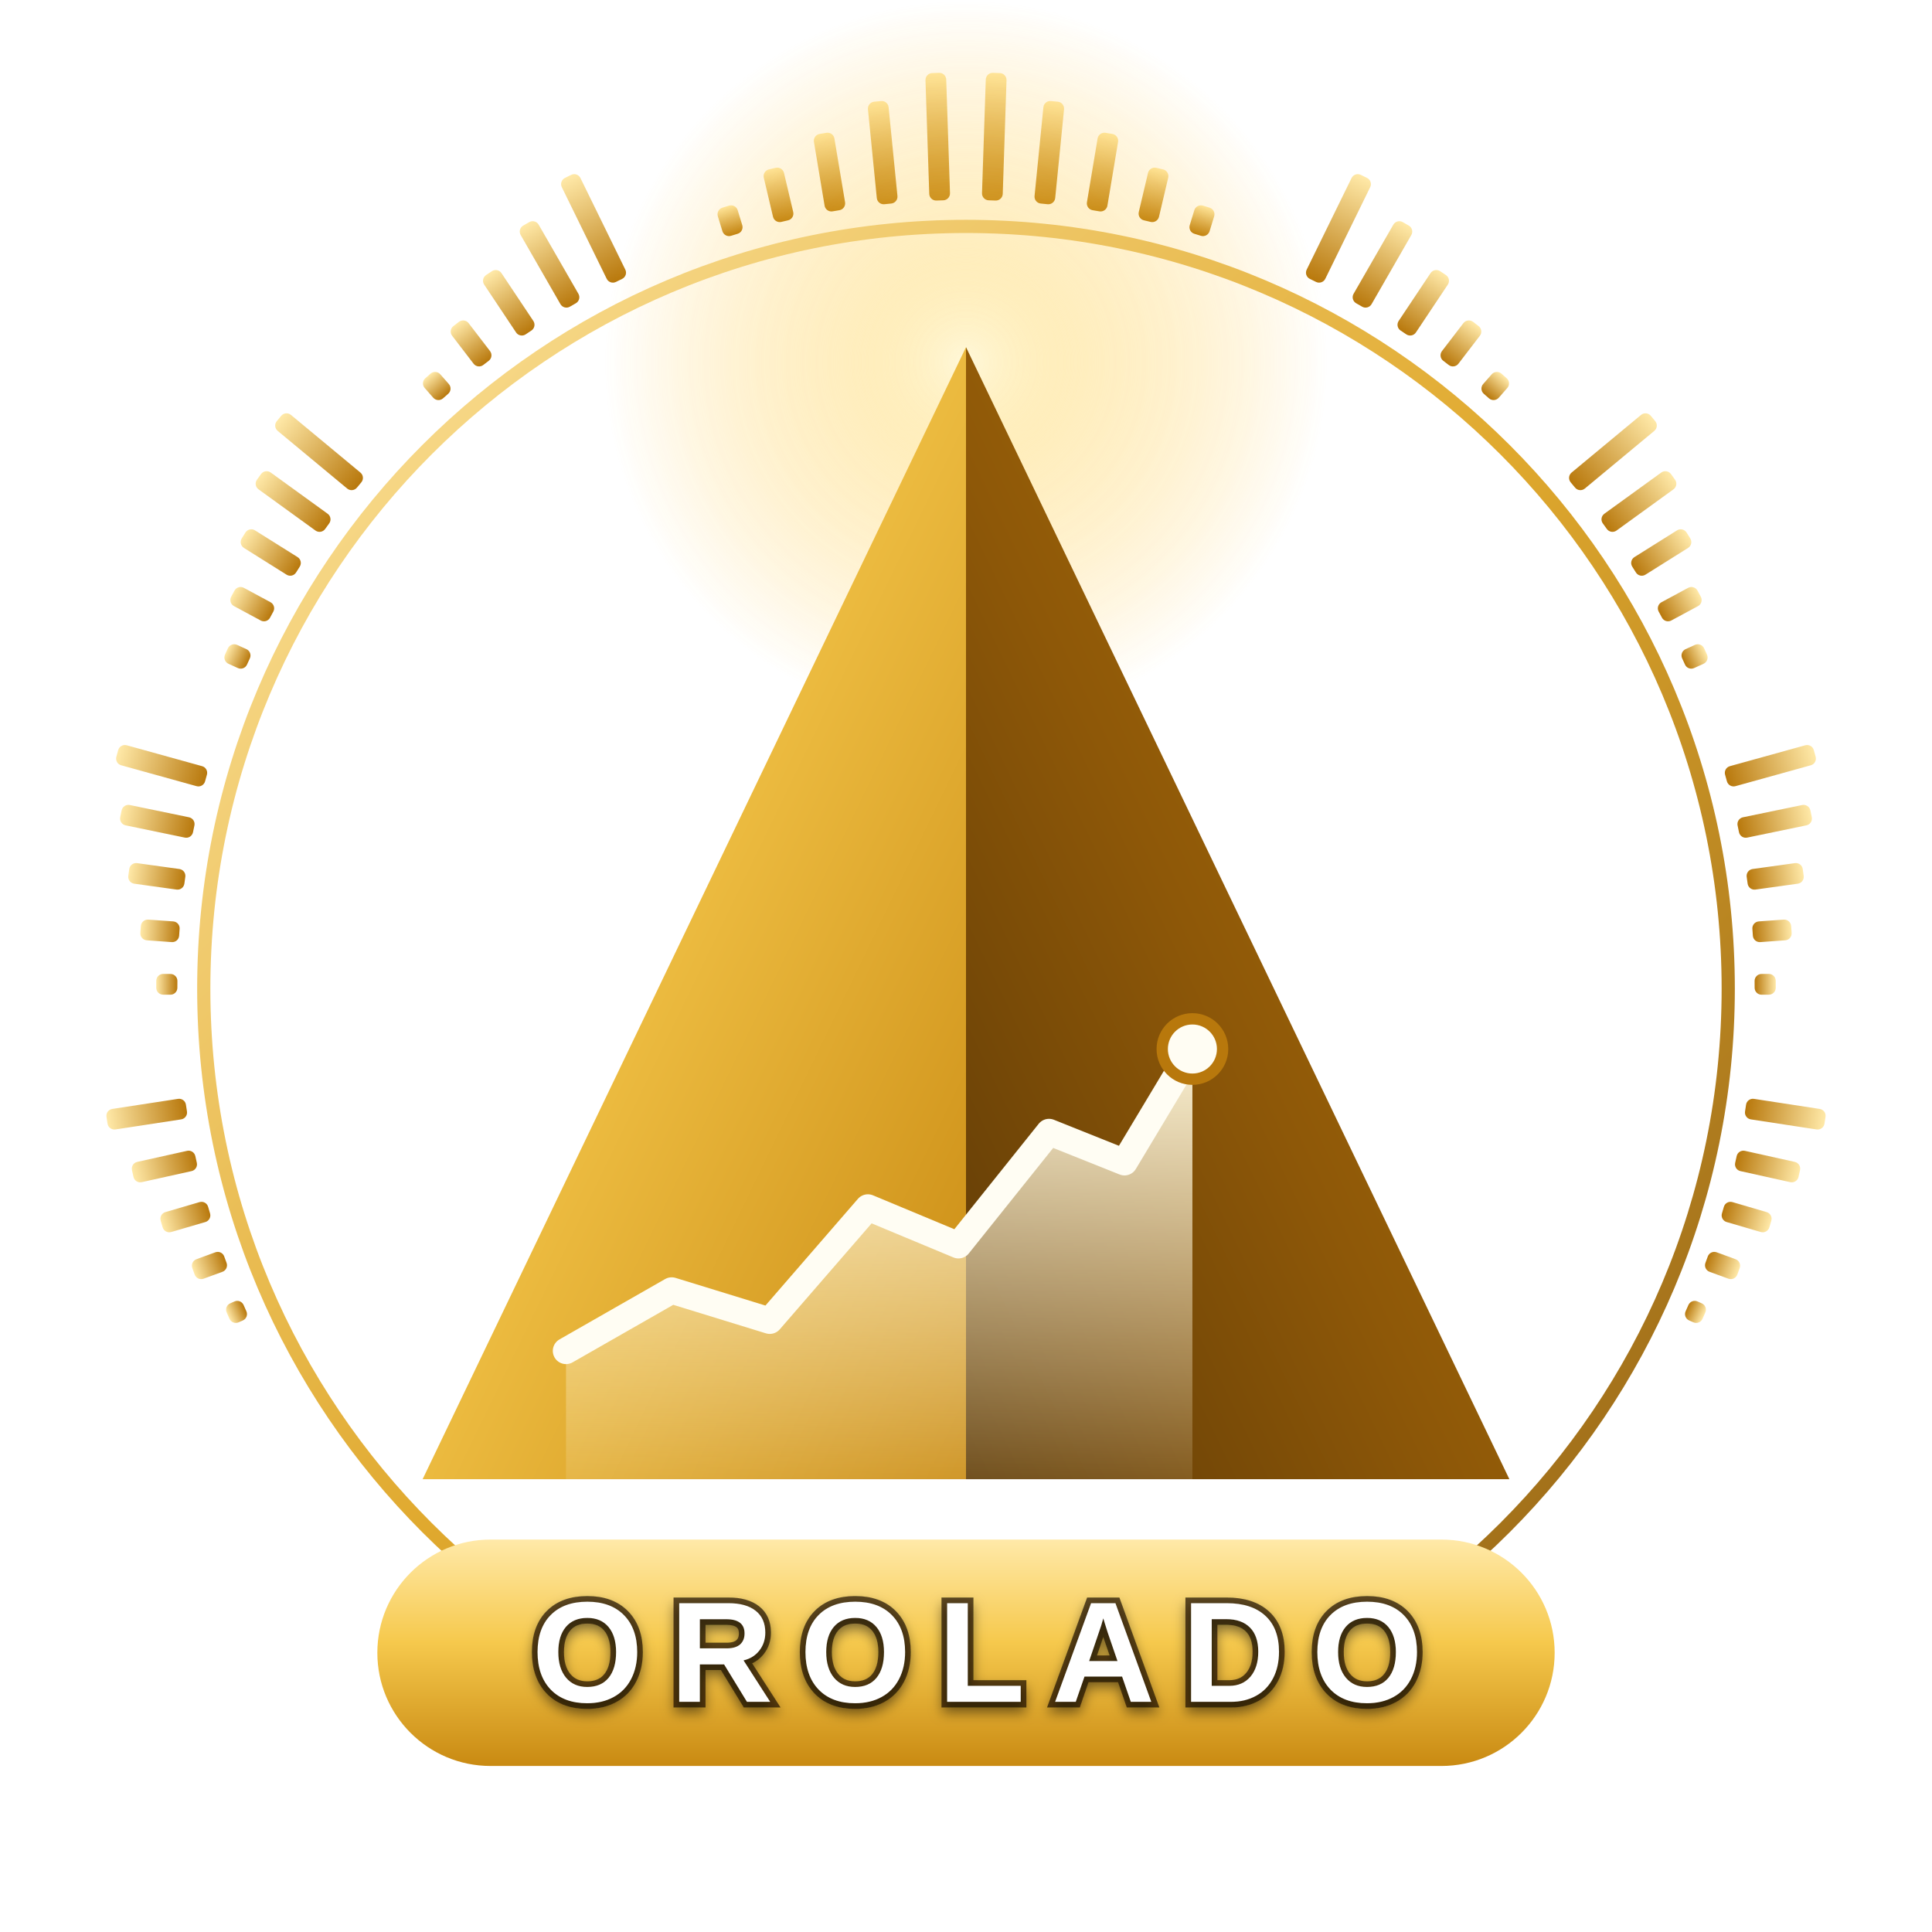
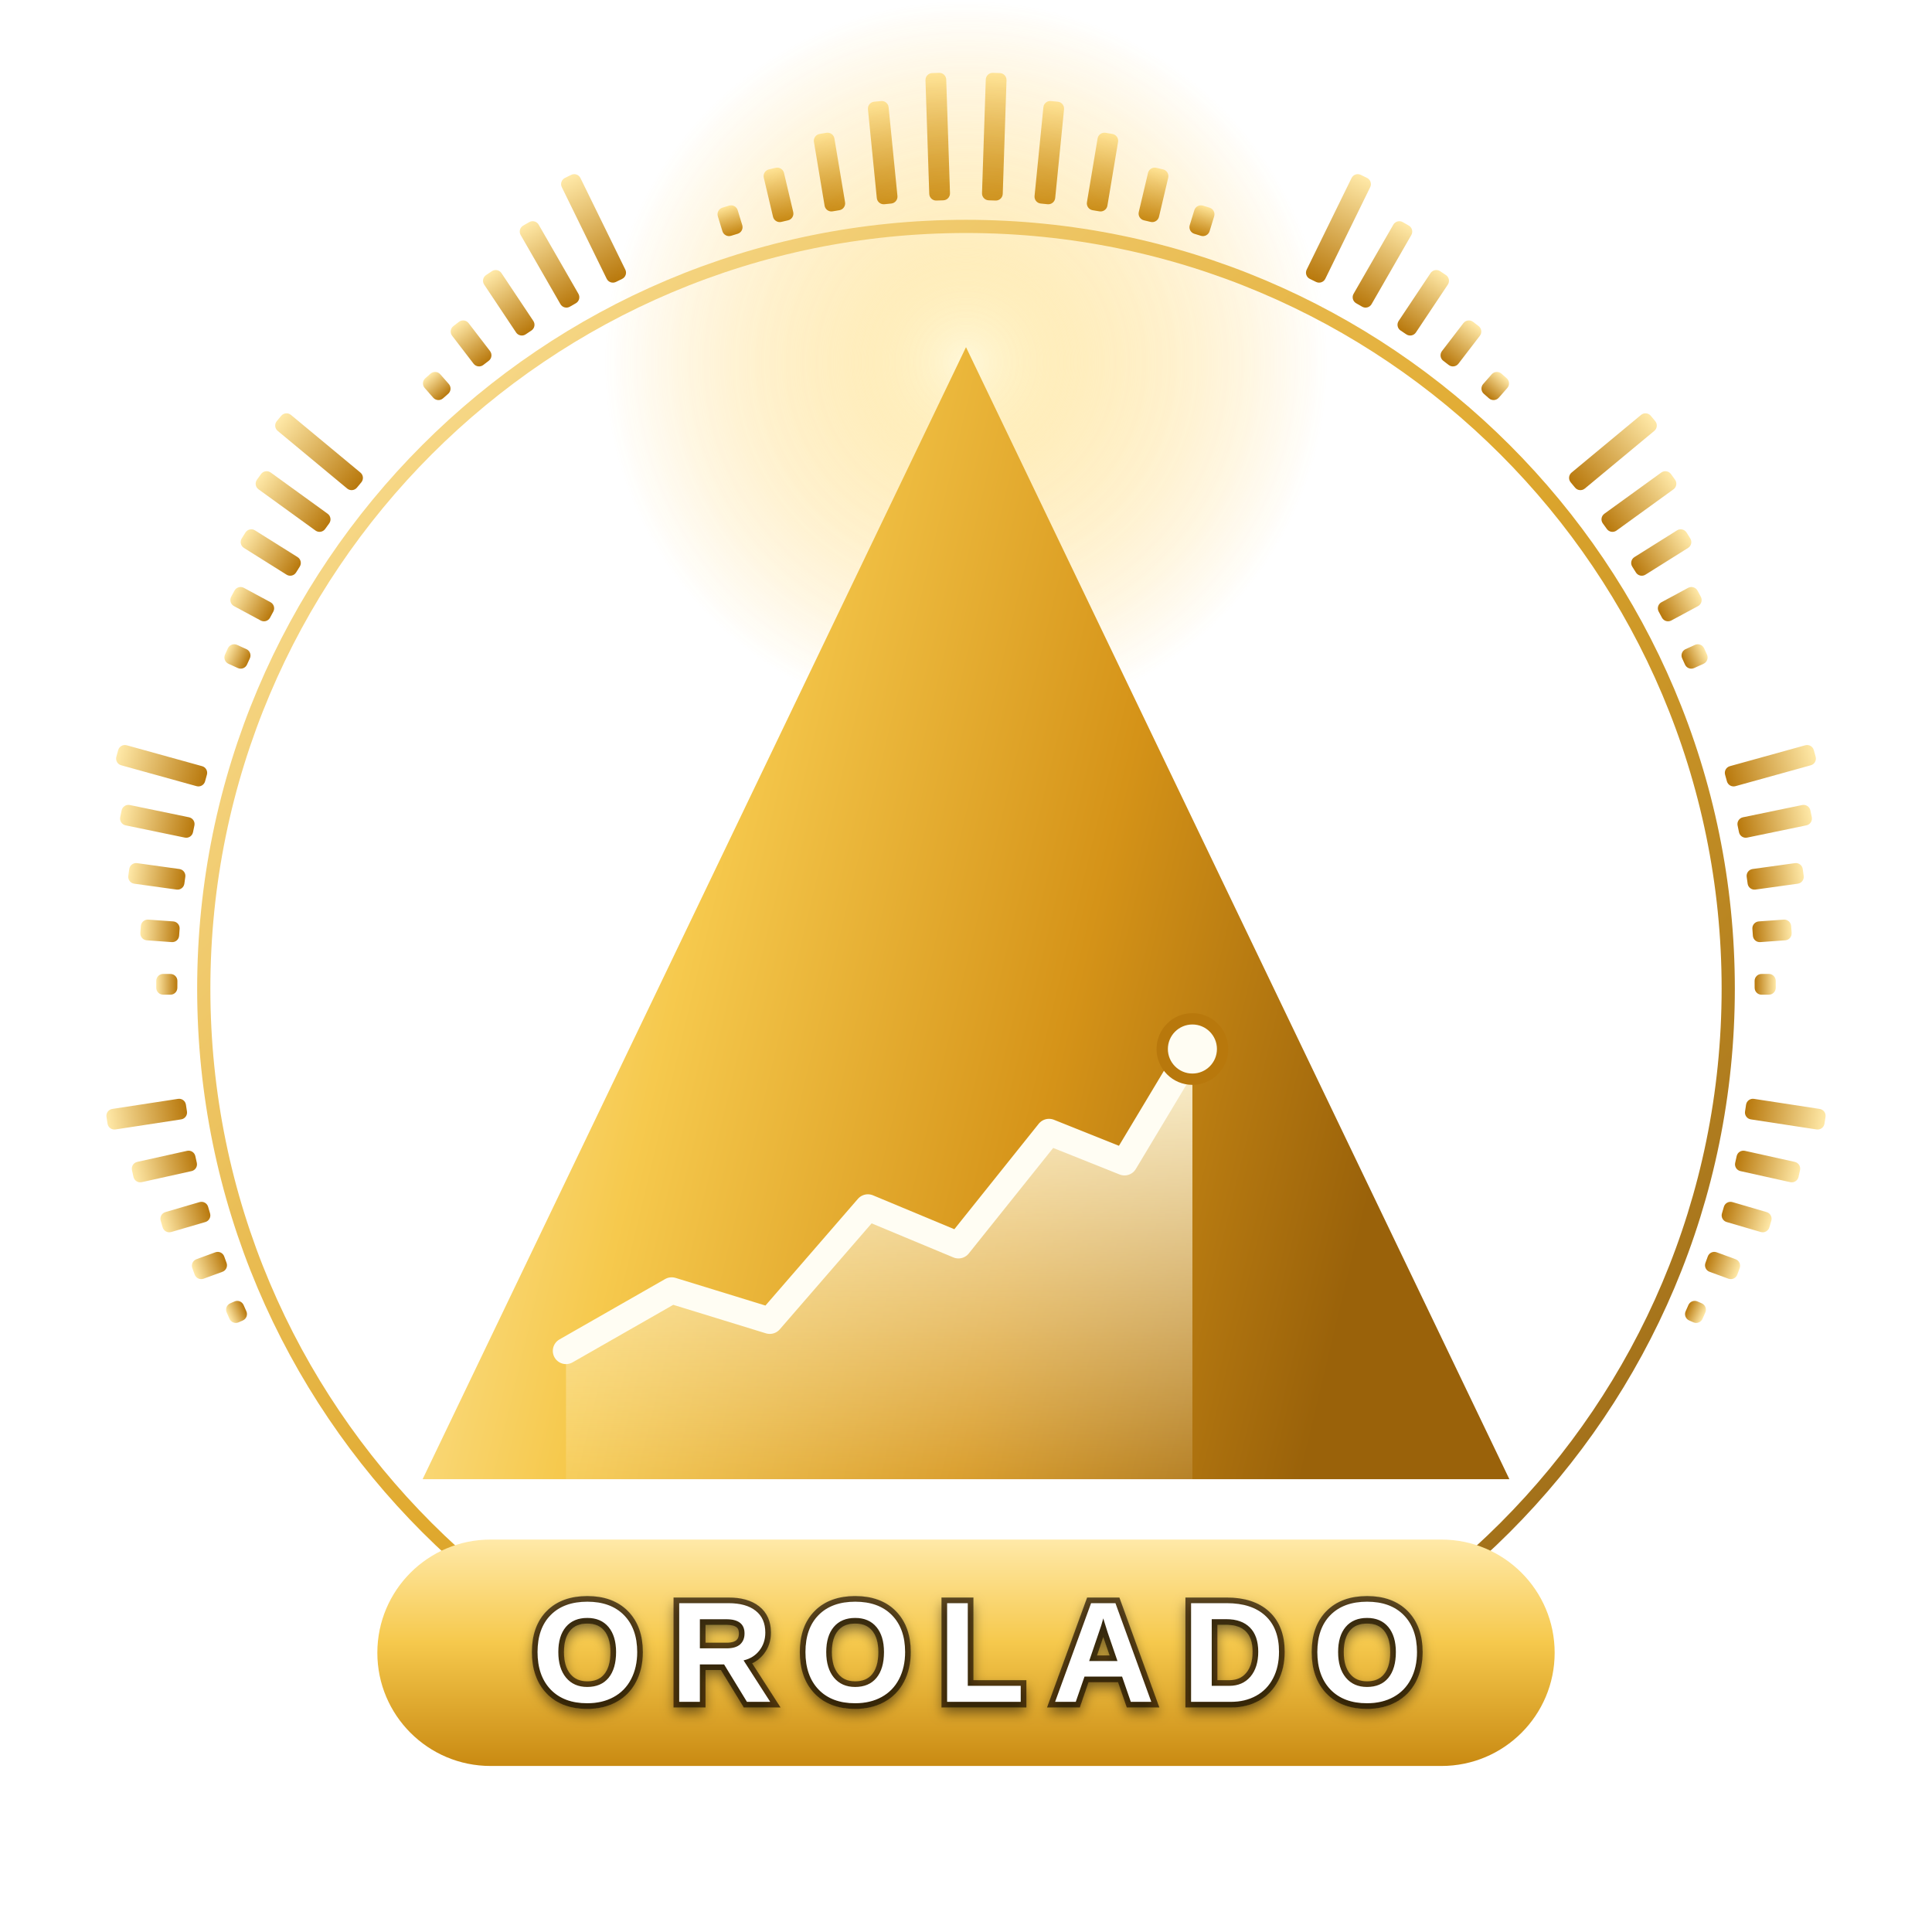
<svg xmlns="http://www.w3.org/2000/svg" viewBox="0 0 512 512">
  <defs>
    <radialGradient id="bgA" cx="50%" cy="38%" r="75%">
      <stop offset="0" stop-color="#1A2338" />
      <stop offset=".6" stop-color="#0E1424" />
      <stop offset="1" stop-color="#070B15" />
    </radialGradient>
    <linearGradient id="ringA" x1="0" y1="0" x2="1" y2="1">
      <stop offset="0" stop-color="#FFE9A8" />
      <stop offset=".5" stop-color="#E0A92E" />
      <stop offset="1" stop-color="#8A5A12" />
    </linearGradient>
    <linearGradient id="faceL" x1="0" y1="0" x2="1" y2="1">
      <stop offset="0" stop-color="#FFF1BF" />
      <stop offset=".35" stop-color="#F6C94D" />
      <stop offset="1" stop-color="#C98A12" />
    </linearGradient>
    <linearGradient id="faceR" x1="1" y1="0" x2="0" y2="1">
      <stop offset="0" stop-color="#B8780C" />
      <stop offset=".55" stop-color="#8E5808" />
      <stop offset="1" stop-color="#5E3A06" />
    </linearGradient>
    <linearGradient id="capL" x1="0" y1="0" x2="1" y2="1">
      <stop offset="0" stop-color="#FFFBEA" />
      <stop offset="1" stop-color="#FFD76A" />
    </linearGradient>
    <linearGradient id="capR" x1="1" y1="0" x2="0" y2="1">
      <stop offset="0" stop-color="#F2B233" />
      <stop offset="1" stop-color="#C98410" />
    </linearGradient>
    <radialGradient id="haloA" cx="50%" cy="50%" r="50%">
      <stop offset="0" stop-color="#FFF6D0" stop-opacity=".95" />
      <stop offset=".35" stop-color="#FFD35A" stop-opacity=".45" />
      <stop offset="1" stop-color="#FFB300" stop-opacity="0" />
    </radialGradient>
    <clipPath id="clipL">
      <path d="M256 92 L112 392 L256 392 Z" />
    </clipPath>
    <clipPath id="clipR">
      <path d="M256 92 L256 392 L400 392 Z" />
    </clipPath>
    <linearGradient id="banA" x1="0" y1="0" x2="0" y2="1">
      <stop offset="0" stop-color="#FFE9A8" />
      <stop offset=".45" stop-color="#F6C94D" />
      <stop offset="1" stop-color="#C98A12" />
    </linearGradient>
    <linearGradient id="cO" x1="0" y1="0" x2="0" y2="1">
      <stop offset="0" stop-color="#FFE9A8" />
      <stop offset="1" stop-color="#B8780C" />
    </linearGradient>
    <linearGradient id="gold" x1="0" y1="0" x2="0" y2="1">
      <stop offset="0" stop-color="#FFF1BF" />
      <stop offset=".5" stop-color="#FCD34D" />
      <stop offset="1" stop-color="#E0A92E" />
    </linearGradient>
    <linearGradient id="dgold" x1="0" y1="0" x2="0" y2="1">
      <stop offset="0" stop-color="#C98A12" />
      <stop offset="1" stop-color="#6B4207" />
    </linearGradient>
    <linearGradient id="area" x1="0" y1="0" x2="0" y2="1">
      <stop offset="0" stop-color="#FFF8DD" stop-opacity=".95" />
      <stop offset="1" stop-color="#FFF8DD" stop-opacity=".12" />
    </linearGradient>
    <clipPath id="pyr">
      <path d="M256 92 L112 392 L400 392 Z" />
    </clipPath>
    <linearGradient id="tW" x1="0" y1="0" x2="1" y2="0">
      <stop offset="0" stop-color="#FFE7A3" />
      <stop offset=".42" stop-color="#FFFFFF" />
      <stop offset=".58" stop-color="#FFF3C4" />
      <stop offset="1" stop-color="#FFD46B" />
    </linearGradient>
    <filter id="tS" x="-10%" y="-40%" width="120%" height="180%">
      <feDropShadow dx="0" dy="1.6" stdDeviation="1.6" flood-color="#000" flood-opacity=".55" />
    </filter>
    <filter id="tG" x="-10%" y="-40%" width="120%" height="180%">
      <feDropShadow dx="0" dy="0" stdDeviation="3" flood-color="#FFFFFF" flood-opacity=".55" />
      <feDropShadow dx="0" dy="1.5" stdDeviation="1.4" flood-color="#5E3A06" flood-opacity=".6" />
    </filter>
+     <linearGradient id="faceU" x1="0" y1="0" x2="1" y2="0.25">
+       <stop offset="0" stop-color="#FFF1BF" />
+       <stop offset=".35" stop-color="#F6C94D" />
+       <stop offset=".7" stop-color="#D59318" />
+       <stop offset="1" stop-color="#9A620A" />
+     </linearGradient>
  </defs>
  <rect width="512" height="512" fill="#fff" />
  <g transform="rotate(246.10 256 262)">
    <rect x="253.25" y="48.1" width="5.5" height="4.9" rx="1.833" fill="url(#cO)" />
  </g>
  <g transform="rotate(249.90 256 262)">
    <rect x="253.25" y="44.0" width="5.5" height="9.0" rx="1.833" fill="url(#cO)" />
  </g>
  <g transform="rotate(253.69 256 262)">
    <rect x="253.25" y="39.9" width="5.5" height="13.1" rx="1.833" fill="url(#cO)" />
  </g>
  <g transform="rotate(257.49 256 262)">
    <rect x="253.25" y="35.8" width="5.5" height="17.2" rx="1.833" fill="url(#cO)" />
  </g>
  <g transform="rotate(261.29 256 262)">
    <rect x="253.25" y="31.7" width="5.5" height="21.3" rx="1.833" fill="url(#cO)" />
  </g>
  <g transform="rotate(270.31 256 262)">
    <rect x="253.25" y="47.4" width="5.5" height="5.6" rx="1.833" fill="url(#cO)" />
  </g>
  <g transform="rotate(274.10 256 262)">
    <rect x="253.25" y="42.7" width="5.5" height="10.3" rx="1.833" fill="url(#cO)" />
  </g>
  <g transform="rotate(277.90 256 262)">
    <rect x="253.25" y="38.0" width="5.5" height="15.0" rx="1.833" fill="url(#cO)" />
  </g>
  <g transform="rotate(281.69 256 262)">
    <rect x="253.25" y="33.3" width="5.5" height="19.7" rx="1.833" fill="url(#cO)" />
  </g>
  <g transform="rotate(285.49 256 262)">
    <rect x="253.25" y="28.6" width="5.5" height="24.4" rx="1.833" fill="url(#cO)" />
  </g>
  <g transform="rotate(294.51 256 262)">
    <rect x="253.25" y="46.6" width="5.5" height="6.4" rx="1.833" fill="url(#cO)" />
  </g>
  <g transform="rotate(298.31 256 262)">
    <rect x="253.25" y="41.3" width="5.5" height="11.7" rx="1.833" fill="url(#cO)" />
  </g>
  <g transform="rotate(302.10 256 262)">
    <rect x="253.25" y="36.0" width="5.5" height="17.0" rx="1.833" fill="url(#cO)" />
  </g>
  <g transform="rotate(305.90 256 262)">
    <rect x="253.25" y="30.7" width="5.5" height="22.3" rx="1.833" fill="url(#cO)" />
  </g>
  <g transform="rotate(309.69 256 262)">
    <rect x="253.25" y="25.4" width="5.5" height="27.6" rx="1.833" fill="url(#cO)" />
  </g>
  <g transform="rotate(318.71 256 262)">
    <rect x="253.25" y="45.9" width="5.5" height="7.1" rx="1.833" fill="url(#cO)" />
  </g>
  <g transform="rotate(322.51 256 262)">
    <rect x="253.25" y="40.0" width="5.5" height="13.0" rx="1.833" fill="url(#cO)" />
  </g>
  <g transform="rotate(326.31 256 262)">
    <rect x="253.25" y="34.1" width="5.5" height="18.9" rx="1.833" fill="url(#cO)" />
  </g>
  <g transform="rotate(330.10 256 262)">
    <rect x="253.25" y="28.2" width="5.5" height="24.8" rx="1.833" fill="url(#cO)" />
  </g>
  <g transform="rotate(333.90 256 262)">
    <rect x="253.25" y="22.3" width="5.5" height="30.7" rx="1.833" fill="url(#cO)" />
  </g>
  <g transform="rotate(342.92 256 262)">
    <rect x="253.25" y="45.2" width="5.5" height="7.8" rx="1.833" fill="url(#cO)" />
  </g>
  <g transform="rotate(346.71 256 262)">
    <rect x="253.25" y="38.7" width="5.5" height="14.3" rx="1.833" fill="url(#cO)" />
  </g>
  <g transform="rotate(350.51 256 262)">
    <rect x="253.25" y="32.2" width="5.5" height="20.8" rx="1.833" fill="url(#cO)" />
  </g>
  <g transform="rotate(354.31 256 262)">
    <rect x="253.25" y="25.7" width="5.5" height="27.3" rx="1.833" fill="url(#cO)" />
  </g>
  <g transform="rotate(358.10 256 262)">
    <rect x="253.25" y="19.2" width="5.5" height="33.8" rx="1.833" fill="url(#cO)" />
  </g>
  <g transform="rotate(113.90 256 262)">
    <rect x="253.25" y="48.1" width="5.5" height="4.9" rx="1.833" fill="url(#cO)" />
  </g>
  <g transform="rotate(110.10 256 262)">
    <rect x="253.25" y="44.0" width="5.5" height="9.0" rx="1.833" fill="url(#cO)" />
  </g>
  <g transform="rotate(106.31 256 262)">
    <rect x="253.25" y="39.9" width="5.5" height="13.1" rx="1.833" fill="url(#cO)" />
  </g>
  <g transform="rotate(102.51 256 262)">
    <rect x="253.25" y="35.8" width="5.5" height="17.2" rx="1.833" fill="url(#cO)" />
  </g>
  <g transform="rotate(98.71 256 262)">
    <rect x="253.25" y="31.7" width="5.5" height="21.3" rx="1.833" fill="url(#cO)" />
  </g>
  <g transform="rotate(89.69 256 262)">
    <rect x="253.25" y="47.4" width="5.5" height="5.6" rx="1.833" fill="url(#cO)" />
  </g>
  <g transform="rotate(85.90 256 262)">
    <rect x="253.25" y="42.7" width="5.5" height="10.3" rx="1.833" fill="url(#cO)" />
  </g>
  <g transform="rotate(82.10 256 262)">
    <rect x="253.25" y="38.0" width="5.5" height="15.0" rx="1.833" fill="url(#cO)" />
  </g>
  <g transform="rotate(78.31 256 262)">
    <rect x="253.25" y="33.3" width="5.5" height="19.7" rx="1.833" fill="url(#cO)" />
  </g>
  <g transform="rotate(74.51 256 262)">
    <rect x="253.25" y="28.6" width="5.5" height="24.4" rx="1.833" fill="url(#cO)" />
  </g>
  <g transform="rotate(65.49 256 262)">
    <rect x="253.25" y="46.6" width="5.5" height="6.4" rx="1.833" fill="url(#cO)" />
  </g>
  <g transform="rotate(61.69 256 262)">
    <rect x="253.25" y="41.3" width="5.5" height="11.7" rx="1.833" fill="url(#cO)" />
  </g>
  <g transform="rotate(57.90 256 262)">
    <rect x="253.25" y="36.0" width="5.5" height="17.0" rx="1.833" fill="url(#cO)" />
  </g>
  <g transform="rotate(54.10 256 262)">
    <rect x="253.25" y="30.7" width="5.5" height="22.3" rx="1.833" fill="url(#cO)" />
  </g>
  <g transform="rotate(50.31 256 262)">
    <rect x="253.25" y="25.4" width="5.5" height="27.6" rx="1.833" fill="url(#cO)" />
  </g>
  <g transform="rotate(41.29 256 262)">
    <rect x="253.25" y="45.9" width="5.5" height="7.1" rx="1.833" fill="url(#cO)" />
  </g>
  <g transform="rotate(37.49 256 262)">
    <rect x="253.25" y="40.0" width="5.5" height="13.0" rx="1.833" fill="url(#cO)" />
  </g>
  <g transform="rotate(33.69 256 262)">
    <rect x="253.25" y="34.1" width="5.5" height="18.9" rx="1.833" fill="url(#cO)" />
  </g>
  <g transform="rotate(29.90 256 262)">
    <rect x="253.25" y="28.2" width="5.5" height="24.8" rx="1.833" fill="url(#cO)" />
  </g>
  <g transform="rotate(26.10 256 262)">
    <rect x="253.25" y="22.3" width="5.5" height="30.7" rx="1.833" fill="url(#cO)" />
  </g>
  <g transform="rotate(17.08 256 262)">
    <rect x="253.25" y="45.2" width="5.5" height="7.8" rx="1.833" fill="url(#cO)" />
  </g>
  <g transform="rotate(13.29 256 262)">
    <rect x="253.25" y="38.7" width="5.5" height="14.3" rx="1.833" fill="url(#cO)" />
  </g>
  <g transform="rotate(9.49 256 262)">
    <rect x="253.25" y="32.2" width="5.5" height="20.8" rx="1.833" fill="url(#cO)" />
  </g>
  <g transform="rotate(5.69 256 262)">
    <rect x="253.25" y="25.7" width="5.5" height="27.3" rx="1.833" fill="url(#cO)" />
  </g>
  <g transform="rotate(1.90 256 262)">
    <rect x="253.25" y="19.2" width="5.5" height="33.8" rx="1.833" fill="url(#cO)" />
  </g>
  <circle cx="256" cy="96" r="96" fill="url(#haloA)" opacity=".85" />
-   <path d="M256 92 L112 392 L256 392 Z" fill="url(#faceL)" />
-   <path d="M256 92 L256 392 L400 392 Z" fill="url(#faceR)" />
+   <path d="M256 92 L112 392 L400 392 Z" fill="url(#faceU)" />
  <g clip-path="url(#pyr)">
    <path d="M150 358 L178 342 L204 350 L230 320 L254 330 L278 300 L298 308 L316 278 L316 392 L150 392 Z" fill="url(#area)" />
  </g>
  <path d="M150 358 L178 342 L204 350 L230 320 L254 330 L278 300 L298 308 L316 278" fill="none" stroke="#FFFDF3" stroke-width="7" stroke-linecap="round" stroke-linejoin="round" />
  <circle cx="316" cy="278" r="8" fill="#FFFDF3" stroke="#B8780C" stroke-width="3" />
  <circle cx="256" cy="262" r="202" fill="none" stroke="url(#ringA)" stroke-width="3.5" />
  <rect x="100" y="408" width="312" height="60" rx="30" fill="url(#banA)" />
  <text x="259" y="451" font-family="Arial, Helvetica, sans-serif" font-weight="900" font-size="38" letter-spacing="7" fill="#FFFFFF" stroke="#1F1306" stroke-opacity=".7" stroke-width="3" paint-order="stroke" filter="url(#tS)" text-anchor="middle">OROLADO</text>
  <path d="M104 398 H408" stroke="url(#ringA)" stroke-width="6" stroke-linecap="round" opacity=".9" />
</svg>
